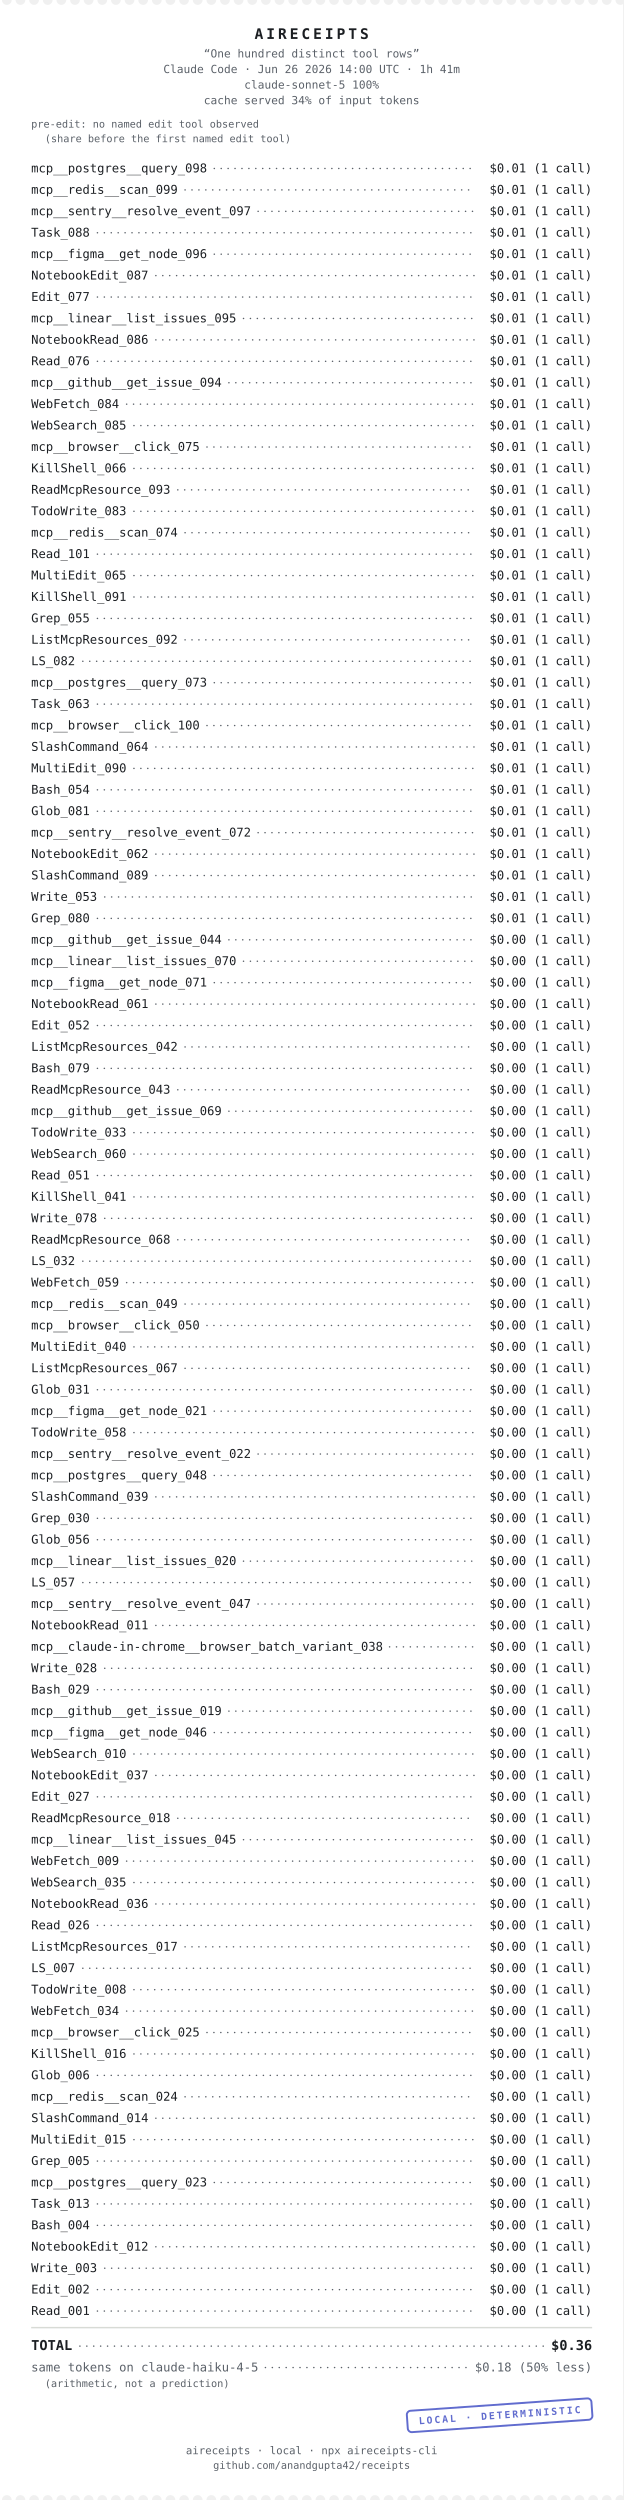
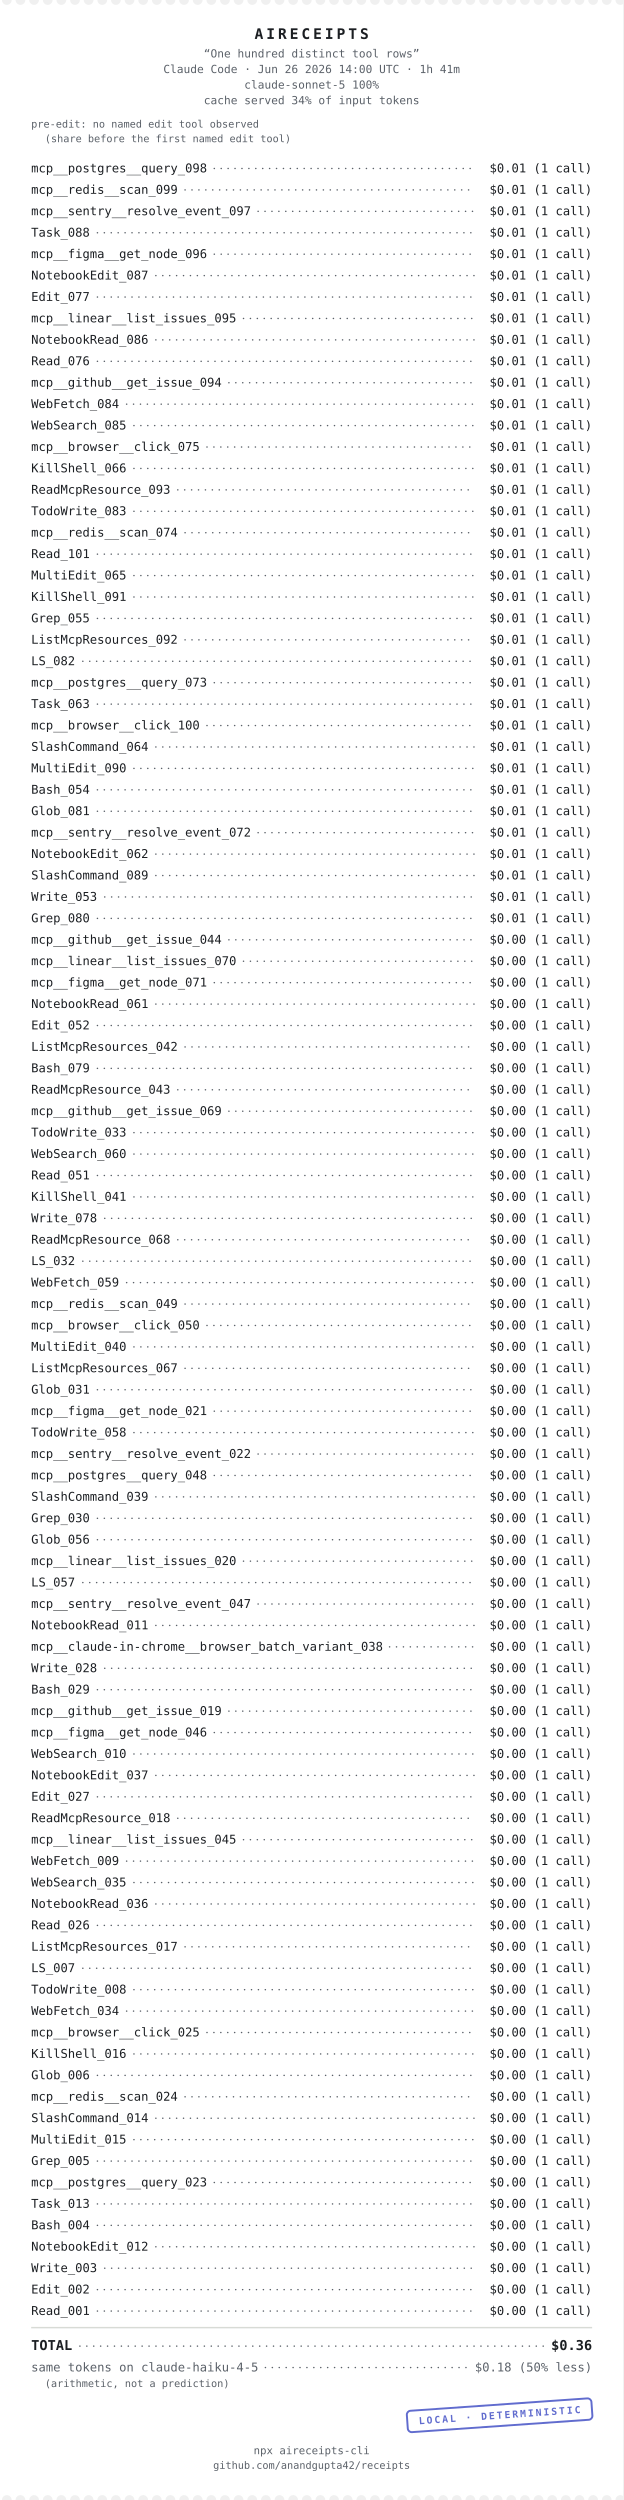
<svg xmlns="http://www.w3.org/2000/svg" width="640" height="2567" viewBox="0 0 640 2567" font-family="&quot;SF Mono&quot;,&quot;Cascadia Code&quot;,&quot;JetBrains Mono&quot;,Menlo,Consolas,monospace" role="img" aria-label="aireceipts cost receipt">
  <g transform="translate(0 0)">
    <defs>
      <mask id="perf-0" maskUnits="userSpaceOnUse" x="-5" y="-5" width="650" height="2577">
        <rect x="0" y="0" width="640" height="2567" fill="#FFFFFF" />
        <g class="perf-top">
          <circle cx="7" cy="0" r="5" fill="#000000" />
          <circle cx="21" cy="0" r="5" fill="#000000" />
          <circle cx="35" cy="0" r="5" fill="#000000" />
          <circle cx="49" cy="0" r="5" fill="#000000" />
          <circle cx="63" cy="0" r="5" fill="#000000" />
          <circle cx="77" cy="0" r="5" fill="#000000" />
          <circle cx="91" cy="0" r="5" fill="#000000" />
          <circle cx="105" cy="0" r="5" fill="#000000" />
          <circle cx="119" cy="0" r="5" fill="#000000" />
          <circle cx="133" cy="0" r="5" fill="#000000" />
          <circle cx="147" cy="0" r="5" fill="#000000" />
          <circle cx="161" cy="0" r="5" fill="#000000" />
          <circle cx="175" cy="0" r="5" fill="#000000" />
          <circle cx="189" cy="0" r="5" fill="#000000" />
          <circle cx="203" cy="0" r="5" fill="#000000" />
          <circle cx="217" cy="0" r="5" fill="#000000" />
          <circle cx="231" cy="0" r="5" fill="#000000" />
          <circle cx="245" cy="0" r="5" fill="#000000" />
          <circle cx="259" cy="0" r="5" fill="#000000" />
          <circle cx="273" cy="0" r="5" fill="#000000" />
          <circle cx="287" cy="0" r="5" fill="#000000" />
          <circle cx="301" cy="0" r="5" fill="#000000" />
          <circle cx="315" cy="0" r="5" fill="#000000" />
          <circle cx="329" cy="0" r="5" fill="#000000" />
          <circle cx="343" cy="0" r="5" fill="#000000" />
          <circle cx="357" cy="0" r="5" fill="#000000" />
          <circle cx="371" cy="0" r="5" fill="#000000" />
          <circle cx="385" cy="0" r="5" fill="#000000" />
          <circle cx="399" cy="0" r="5" fill="#000000" />
          <circle cx="413" cy="0" r="5" fill="#000000" />
          <circle cx="427" cy="0" r="5" fill="#000000" />
          <circle cx="441" cy="0" r="5" fill="#000000" />
          <circle cx="455" cy="0" r="5" fill="#000000" />
          <circle cx="469" cy="0" r="5" fill="#000000" />
          <circle cx="483" cy="0" r="5" fill="#000000" />
          <circle cx="497" cy="0" r="5" fill="#000000" />
          <circle cx="511" cy="0" r="5" fill="#000000" />
          <circle cx="525" cy="0" r="5" fill="#000000" />
          <circle cx="539" cy="0" r="5" fill="#000000" />
          <circle cx="553" cy="0" r="5" fill="#000000" />
          <circle cx="567" cy="0" r="5" fill="#000000" />
          <circle cx="581" cy="0" r="5" fill="#000000" />
          <circle cx="595" cy="0" r="5" fill="#000000" />
          <circle cx="609" cy="0" r="5" fill="#000000" />
          <circle cx="623" cy="0" r="5" fill="#000000" />
          <circle cx="637" cy="0" r="5" fill="#000000" />
        </g>
        <g class="perf-bottom">
          <circle cx="7" cy="2567" r="5" fill="#000000" />
          <circle cx="21" cy="2567" r="5" fill="#000000" />
          <circle cx="35" cy="2567" r="5" fill="#000000" />
          <circle cx="49" cy="2567" r="5" fill="#000000" />
          <circle cx="63" cy="2567" r="5" fill="#000000" />
          <circle cx="77" cy="2567" r="5" fill="#000000" />
          <circle cx="91" cy="2567" r="5" fill="#000000" />
          <circle cx="105" cy="2567" r="5" fill="#000000" />
          <circle cx="119" cy="2567" r="5" fill="#000000" />
          <circle cx="133" cy="2567" r="5" fill="#000000" />
          <circle cx="147" cy="2567" r="5" fill="#000000" />
          <circle cx="161" cy="2567" r="5" fill="#000000" />
          <circle cx="175" cy="2567" r="5" fill="#000000" />
          <circle cx="189" cy="2567" r="5" fill="#000000" />
          <circle cx="203" cy="2567" r="5" fill="#000000" />
          <circle cx="217" cy="2567" r="5" fill="#000000" />
          <circle cx="231" cy="2567" r="5" fill="#000000" />
          <circle cx="245" cy="2567" r="5" fill="#000000" />
          <circle cx="259" cy="2567" r="5" fill="#000000" />
          <circle cx="273" cy="2567" r="5" fill="#000000" />
          <circle cx="287" cy="2567" r="5" fill="#000000" />
          <circle cx="301" cy="2567" r="5" fill="#000000" />
          <circle cx="315" cy="2567" r="5" fill="#000000" />
          <circle cx="329" cy="2567" r="5" fill="#000000" />
          <circle cx="343" cy="2567" r="5" fill="#000000" />
          <circle cx="357" cy="2567" r="5" fill="#000000" />
          <circle cx="371" cy="2567" r="5" fill="#000000" />
          <circle cx="385" cy="2567" r="5" fill="#000000" />
          <circle cx="399" cy="2567" r="5" fill="#000000" />
          <circle cx="413" cy="2567" r="5" fill="#000000" />
          <circle cx="427" cy="2567" r="5" fill="#000000" />
          <circle cx="441" cy="2567" r="5" fill="#000000" />
          <circle cx="455" cy="2567" r="5" fill="#000000" />
          <circle cx="469" cy="2567" r="5" fill="#000000" />
          <circle cx="483" cy="2567" r="5" fill="#000000" />
          <circle cx="497" cy="2567" r="5" fill="#000000" />
          <circle cx="511" cy="2567" r="5" fill="#000000" />
          <circle cx="525" cy="2567" r="5" fill="#000000" />
          <circle cx="539" cy="2567" r="5" fill="#000000" />
          <circle cx="553" cy="2567" r="5" fill="#000000" />
          <circle cx="567" cy="2567" r="5" fill="#000000" />
          <circle cx="581" cy="2567" r="5" fill="#000000" />
          <circle cx="595" cy="2567" r="5" fill="#000000" />
          <circle cx="609" cy="2567" r="5" fill="#000000" />
          <circle cx="623" cy="2567" r="5" fill="#000000" />
          <circle cx="637" cy="2567" r="5" fill="#000000" />
        </g>
      </mask>
    </defs>
    <rect x="0" y="0" width="640" height="2567" fill="#FFFFFF" mask="url(#perf-0)" />
    <text x="320" y="40" font-size="15" fill="#1B1E22" text-anchor="middle" font-weight="700" letter-spacing="3">AIRECEIPTS</text>
    <text x="320" y="59" font-size="11.5" fill="#5A6068" text-anchor="middle">“One hundred distinct tool rows”</text>
    <text x="320" y="75" font-size="11.5" fill="#5A6068" text-anchor="middle">Claude Code · Jun 26 2026 14:00 UTC · 1h 41m</text>
    <text x="320" y="91" font-size="11.5" fill="#5A6068" text-anchor="middle">claude-sonnet-5 100%</text>
    <text x="320" y="107" font-size="11.5" fill="#5A6068" text-anchor="middle">cache served 34% of input tokens</text>
    <text x="32" y="131" font-size="10.5" fill="#5A6068" text-anchor="start">pre-edit: no named edit tool observed</text>
    <text x="46" y="146" font-size="10.5" fill="#5A6068" text-anchor="start">(share before the first named edit tool)</text>
    <text x="32" y="177" font-size="12.5" fill="#1B1E22" text-anchor="start">mcp__postgres__query_098</text>
    <text x="608" y="177" font-size="12.5" fill="#1B1E22" text-anchor="end">$0.01  (1 call)</text>
    <line x1="220" y1="173" x2="487.5" y2="173" stroke="#5A6068" stroke-width="1.5" stroke-linecap="round" stroke-dasharray="0.1 7" />
    <text x="32" y="199" font-size="12.5" fill="#1B1E22" text-anchor="start">mcp__redis__scan_099</text>
    <text x="608" y="199" font-size="12.5" fill="#1B1E22" text-anchor="end">$0.01  (1 call)</text>
    <line x1="190" y1="195" x2="487.5" y2="195" stroke="#5A6068" stroke-width="1.5" stroke-linecap="round" stroke-dasharray="0.1 7" />
    <text x="32" y="221" font-size="12.5" fill="#1B1E22" text-anchor="start">mcp__sentry__resolve_event_097</text>
    <text x="608" y="221" font-size="12.5" fill="#1B1E22" text-anchor="end">$0.01  (1 call)</text>
    <line x1="265" y1="217" x2="487.5" y2="217" stroke="#5A6068" stroke-width="1.5" stroke-linecap="round" stroke-dasharray="0.1 7" />
    <text x="32" y="243" font-size="12.5" fill="#1B1E22" text-anchor="start">Task_088</text>
    <text x="608" y="243" font-size="12.5" fill="#1B1E22" text-anchor="end">$0.01  (1 call)</text>
    <line x1="100" y1="239" x2="487.5" y2="239" stroke="#5A6068" stroke-width="1.5" stroke-linecap="round" stroke-dasharray="0.1 7" />
    <text x="32" y="265" font-size="12.5" fill="#1B1E22" text-anchor="start">mcp__figma__get_node_096</text>
    <text x="608" y="265" font-size="12.5" fill="#1B1E22" text-anchor="end">$0.01  (1 call)</text>
    <line x1="220" y1="261" x2="487.5" y2="261" stroke="#5A6068" stroke-width="1.5" stroke-linecap="round" stroke-dasharray="0.1 7" />
    <text x="32" y="287" font-size="12.5" fill="#1B1E22" text-anchor="start">NotebookEdit_087</text>
    <text x="608" y="287" font-size="12.5" fill="#1B1E22" text-anchor="end">$0.01  (1 call)</text>
    <line x1="160" y1="283" x2="487.5" y2="283" stroke="#5A6068" stroke-width="1.5" stroke-linecap="round" stroke-dasharray="0.1 7" />
    <text x="32" y="309" font-size="12.5" fill="#1B1E22" text-anchor="start">Edit_077</text>
    <text x="608" y="309" font-size="12.5" fill="#1B1E22" text-anchor="end">$0.01  (1 call)</text>
    <line x1="100" y1="305" x2="487.5" y2="305" stroke="#5A6068" stroke-width="1.5" stroke-linecap="round" stroke-dasharray="0.1 7" />
    <text x="32" y="331" font-size="12.5" fill="#1B1E22" text-anchor="start">mcp__linear__list_issues_095</text>
    <text x="608" y="331" font-size="12.5" fill="#1B1E22" text-anchor="end">$0.01  (1 call)</text>
    <line x1="250" y1="327" x2="487.5" y2="327" stroke="#5A6068" stroke-width="1.5" stroke-linecap="round" stroke-dasharray="0.1 7" />
    <text x="32" y="353" font-size="12.5" fill="#1B1E22" text-anchor="start">NotebookRead_086</text>
    <text x="608" y="353" font-size="12.5" fill="#1B1E22" text-anchor="end">$0.01  (1 call)</text>
    <line x1="160" y1="349" x2="487.5" y2="349" stroke="#5A6068" stroke-width="1.5" stroke-linecap="round" stroke-dasharray="0.1 7" />
    <text x="32" y="375" font-size="12.5" fill="#1B1E22" text-anchor="start">Read_076</text>
    <text x="608" y="375" font-size="12.5" fill="#1B1E22" text-anchor="end">$0.01  (1 call)</text>
    <line x1="100" y1="371" x2="487.5" y2="371" stroke="#5A6068" stroke-width="1.5" stroke-linecap="round" stroke-dasharray="0.1 7" />
    <text x="32" y="397" font-size="12.5" fill="#1B1E22" text-anchor="start">mcp__github__get_issue_094</text>
    <text x="608" y="397" font-size="12.5" fill="#1B1E22" text-anchor="end">$0.01  (1 call)</text>
    <line x1="235" y1="393" x2="487.5" y2="393" stroke="#5A6068" stroke-width="1.5" stroke-linecap="round" stroke-dasharray="0.1 7" />
    <text x="32" y="419" font-size="12.5" fill="#1B1E22" text-anchor="start">WebFetch_084</text>
    <text x="608" y="419" font-size="12.5" fill="#1B1E22" text-anchor="end">$0.01  (1 call)</text>
    <line x1="130" y1="415" x2="487.5" y2="415" stroke="#5A6068" stroke-width="1.5" stroke-linecap="round" stroke-dasharray="0.1 7" />
    <text x="32" y="441" font-size="12.5" fill="#1B1E22" text-anchor="start">WebSearch_085</text>
    <text x="608" y="441" font-size="12.5" fill="#1B1E22" text-anchor="end">$0.01  (1 call)</text>
    <line x1="137.5" y1="437" x2="487.5" y2="437" stroke="#5A6068" stroke-width="1.5" stroke-linecap="round" stroke-dasharray="0.1 7" />
    <text x="32" y="463" font-size="12.5" fill="#1B1E22" text-anchor="start">mcp__browser__click_075</text>
    <text x="608" y="463" font-size="12.5" fill="#1B1E22" text-anchor="end">$0.01  (1 call)</text>
    <line x1="212.5" y1="459" x2="487.5" y2="459" stroke="#5A6068" stroke-width="1.5" stroke-linecap="round" stroke-dasharray="0.1 7" />
    <text x="32" y="485" font-size="12.5" fill="#1B1E22" text-anchor="start">KillShell_066</text>
    <text x="608" y="485" font-size="12.5" fill="#1B1E22" text-anchor="end">$0.01  (1 call)</text>
    <line x1="137.5" y1="481" x2="487.5" y2="481" stroke="#5A6068" stroke-width="1.5" stroke-linecap="round" stroke-dasharray="0.1 7" />
    <text x="32" y="507" font-size="12.5" fill="#1B1E22" text-anchor="start">ReadMcpResource_093</text>
    <text x="608" y="507" font-size="12.5" fill="#1B1E22" text-anchor="end">$0.01  (1 call)</text>
    <line x1="182.5" y1="503" x2="487.5" y2="503" stroke="#5A6068" stroke-width="1.5" stroke-linecap="round" stroke-dasharray="0.1 7" />
    <text x="32" y="529" font-size="12.5" fill="#1B1E22" text-anchor="start">TodoWrite_083</text>
    <text x="608" y="529" font-size="12.5" fill="#1B1E22" text-anchor="end">$0.01  (1 call)</text>
    <line x1="137.5" y1="525" x2="487.5" y2="525" stroke="#5A6068" stroke-width="1.5" stroke-linecap="round" stroke-dasharray="0.1 7" />
    <text x="32" y="551" font-size="12.5" fill="#1B1E22" text-anchor="start">mcp__redis__scan_074</text>
    <text x="608" y="551" font-size="12.5" fill="#1B1E22" text-anchor="end">$0.01  (1 call)</text>
    <line x1="190" y1="547" x2="487.5" y2="547" stroke="#5A6068" stroke-width="1.5" stroke-linecap="round" stroke-dasharray="0.1 7" />
    <text x="32" y="573" font-size="12.5" fill="#1B1E22" text-anchor="start">Read_101</text>
    <text x="608" y="573" font-size="12.5" fill="#1B1E22" text-anchor="end">$0.01  (1 call)</text>
    <line x1="100" y1="569" x2="487.5" y2="569" stroke="#5A6068" stroke-width="1.5" stroke-linecap="round" stroke-dasharray="0.1 7" />
    <text x="32" y="595" font-size="12.5" fill="#1B1E22" text-anchor="start">MultiEdit_065</text>
    <text x="608" y="595" font-size="12.5" fill="#1B1E22" text-anchor="end">$0.01  (1 call)</text>
    <line x1="137.5" y1="591" x2="487.5" y2="591" stroke="#5A6068" stroke-width="1.5" stroke-linecap="round" stroke-dasharray="0.1 7" />
    <text x="32" y="617" font-size="12.5" fill="#1B1E22" text-anchor="start">KillShell_091</text>
    <text x="608" y="617" font-size="12.5" fill="#1B1E22" text-anchor="end">$0.01  (1 call)</text>
    <line x1="137.5" y1="613" x2="487.5" y2="613" stroke="#5A6068" stroke-width="1.5" stroke-linecap="round" stroke-dasharray="0.1 7" />
    <text x="32" y="639" font-size="12.5" fill="#1B1E22" text-anchor="start">Grep_055</text>
    <text x="608" y="639" font-size="12.5" fill="#1B1E22" text-anchor="end">$0.01  (1 call)</text>
    <line x1="100" y1="635" x2="487.5" y2="635" stroke="#5A6068" stroke-width="1.5" stroke-linecap="round" stroke-dasharray="0.1 7" />
    <text x="32" y="661" font-size="12.5" fill="#1B1E22" text-anchor="start">ListMcpResources_092</text>
    <text x="608" y="661" font-size="12.5" fill="#1B1E22" text-anchor="end">$0.01  (1 call)</text>
    <line x1="190" y1="657" x2="487.5" y2="657" stroke="#5A6068" stroke-width="1.5" stroke-linecap="round" stroke-dasharray="0.1 7" />
    <text x="32" y="683" font-size="12.5" fill="#1B1E22" text-anchor="start">LS_082</text>
    <text x="608" y="683" font-size="12.5" fill="#1B1E22" text-anchor="end">$0.01  (1 call)</text>
    <line x1="85" y1="679" x2="487.5" y2="679" stroke="#5A6068" stroke-width="1.5" stroke-linecap="round" stroke-dasharray="0.1 7" />
    <text x="32" y="705" font-size="12.5" fill="#1B1E22" text-anchor="start">mcp__postgres__query_073</text>
    <text x="608" y="705" font-size="12.5" fill="#1B1E22" text-anchor="end">$0.01  (1 call)</text>
    <line x1="220" y1="701" x2="487.5" y2="701" stroke="#5A6068" stroke-width="1.5" stroke-linecap="round" stroke-dasharray="0.1 7" />
    <text x="32" y="727" font-size="12.5" fill="#1B1E22" text-anchor="start">Task_063</text>
    <text x="608" y="727" font-size="12.5" fill="#1B1E22" text-anchor="end">$0.01  (1 call)</text>
    <line x1="100" y1="723" x2="487.5" y2="723" stroke="#5A6068" stroke-width="1.5" stroke-linecap="round" stroke-dasharray="0.1 7" />
    <text x="32" y="749" font-size="12.5" fill="#1B1E22" text-anchor="start">mcp__browser__click_100</text>
    <text x="608" y="749" font-size="12.5" fill="#1B1E22" text-anchor="end">$0.01  (1 call)</text>
    <line x1="212.5" y1="745" x2="487.5" y2="745" stroke="#5A6068" stroke-width="1.5" stroke-linecap="round" stroke-dasharray="0.1 7" />
    <text x="32" y="771" font-size="12.5" fill="#1B1E22" text-anchor="start">SlashCommand_064</text>
    <text x="608" y="771" font-size="12.5" fill="#1B1E22" text-anchor="end">$0.01  (1 call)</text>
    <line x1="160" y1="767" x2="487.5" y2="767" stroke="#5A6068" stroke-width="1.5" stroke-linecap="round" stroke-dasharray="0.1 7" />
    <text x="32" y="793" font-size="12.5" fill="#1B1E22" text-anchor="start">MultiEdit_090</text>
    <text x="608" y="793" font-size="12.5" fill="#1B1E22" text-anchor="end">$0.01  (1 call)</text>
    <line x1="137.5" y1="789" x2="487.5" y2="789" stroke="#5A6068" stroke-width="1.5" stroke-linecap="round" stroke-dasharray="0.1 7" />
    <text x="32" y="815" font-size="12.5" fill="#1B1E22" text-anchor="start">Bash_054</text>
    <text x="608" y="815" font-size="12.5" fill="#1B1E22" text-anchor="end">$0.01  (1 call)</text>
    <line x1="100" y1="811" x2="487.5" y2="811" stroke="#5A6068" stroke-width="1.5" stroke-linecap="round" stroke-dasharray="0.1 7" />
    <text x="32" y="837" font-size="12.5" fill="#1B1E22" text-anchor="start">Glob_081</text>
    <text x="608" y="837" font-size="12.5" fill="#1B1E22" text-anchor="end">$0.01  (1 call)</text>
    <line x1="100" y1="833" x2="487.5" y2="833" stroke="#5A6068" stroke-width="1.5" stroke-linecap="round" stroke-dasharray="0.1 7" />
    <text x="32" y="859" font-size="12.5" fill="#1B1E22" text-anchor="start">mcp__sentry__resolve_event_072</text>
    <text x="608" y="859" font-size="12.5" fill="#1B1E22" text-anchor="end">$0.01  (1 call)</text>
    <line x1="265" y1="855" x2="487.5" y2="855" stroke="#5A6068" stroke-width="1.5" stroke-linecap="round" stroke-dasharray="0.1 7" />
    <text x="32" y="881" font-size="12.5" fill="#1B1E22" text-anchor="start">NotebookEdit_062</text>
    <text x="608" y="881" font-size="12.5" fill="#1B1E22" text-anchor="end">$0.01  (1 call)</text>
    <line x1="160" y1="877" x2="487.5" y2="877" stroke="#5A6068" stroke-width="1.5" stroke-linecap="round" stroke-dasharray="0.1 7" />
    <text x="32" y="903" font-size="12.5" fill="#1B1E22" text-anchor="start">SlashCommand_089</text>
    <text x="608" y="903" font-size="12.5" fill="#1B1E22" text-anchor="end">$0.01  (1 call)</text>
    <line x1="160" y1="899" x2="487.5" y2="899" stroke="#5A6068" stroke-width="1.5" stroke-linecap="round" stroke-dasharray="0.1 7" />
    <text x="32" y="925" font-size="12.5" fill="#1B1E22" text-anchor="start">Write_053</text>
    <text x="608" y="925" font-size="12.5" fill="#1B1E22" text-anchor="end">$0.01  (1 call)</text>
    <line x1="107.5" y1="921" x2="487.5" y2="921" stroke="#5A6068" stroke-width="1.5" stroke-linecap="round" stroke-dasharray="0.1 7" />
    <text x="32" y="947" font-size="12.5" fill="#1B1E22" text-anchor="start">Grep_080</text>
    <text x="608" y="947" font-size="12.5" fill="#1B1E22" text-anchor="end">$0.01  (1 call)</text>
    <line x1="100" y1="943" x2="487.5" y2="943" stroke="#5A6068" stroke-width="1.5" stroke-linecap="round" stroke-dasharray="0.1 7" />
    <text x="32" y="969" font-size="12.5" fill="#1B1E22" text-anchor="start">mcp__github__get_issue_044</text>
    <text x="608" y="969" font-size="12.5" fill="#1B1E22" text-anchor="end">$0.00  (1 call)</text>
    <line x1="235" y1="965" x2="487.5" y2="965" stroke="#5A6068" stroke-width="1.5" stroke-linecap="round" stroke-dasharray="0.1 7" />
    <text x="32" y="991" font-size="12.5" fill="#1B1E22" text-anchor="start">mcp__linear__list_issues_070</text>
    <text x="608" y="991" font-size="12.5" fill="#1B1E22" text-anchor="end">$0.00  (1 call)</text>
    <line x1="250" y1="987" x2="487.5" y2="987" stroke="#5A6068" stroke-width="1.5" stroke-linecap="round" stroke-dasharray="0.1 7" />
    <text x="32" y="1013" font-size="12.5" fill="#1B1E22" text-anchor="start">mcp__figma__get_node_071</text>
    <text x="608" y="1013" font-size="12.5" fill="#1B1E22" text-anchor="end">$0.00  (1 call)</text>
    <line x1="220" y1="1009" x2="487.5" y2="1009" stroke="#5A6068" stroke-width="1.5" stroke-linecap="round" stroke-dasharray="0.1 7" />
    <text x="32" y="1035" font-size="12.5" fill="#1B1E22" text-anchor="start">NotebookRead_061</text>
    <text x="608" y="1035" font-size="12.5" fill="#1B1E22" text-anchor="end">$0.00  (1 call)</text>
    <line x1="160" y1="1031" x2="487.5" y2="1031" stroke="#5A6068" stroke-width="1.5" stroke-linecap="round" stroke-dasharray="0.1 7" />
    <text x="32" y="1057" font-size="12.5" fill="#1B1E22" text-anchor="start">Edit_052</text>
    <text x="608" y="1057" font-size="12.5" fill="#1B1E22" text-anchor="end">$0.00  (1 call)</text>
    <line x1="100" y1="1053" x2="487.5" y2="1053" stroke="#5A6068" stroke-width="1.5" stroke-linecap="round" stroke-dasharray="0.1 7" />
    <text x="32" y="1079" font-size="12.5" fill="#1B1E22" text-anchor="start">ListMcpResources_042</text>
    <text x="608" y="1079" font-size="12.5" fill="#1B1E22" text-anchor="end">$0.00  (1 call)</text>
    <line x1="190" y1="1075" x2="487.5" y2="1075" stroke="#5A6068" stroke-width="1.5" stroke-linecap="round" stroke-dasharray="0.1 7" />
    <text x="32" y="1101" font-size="12.5" fill="#1B1E22" text-anchor="start">Bash_079</text>
    <text x="608" y="1101" font-size="12.5" fill="#1B1E22" text-anchor="end">$0.00  (1 call)</text>
    <line x1="100" y1="1097" x2="487.5" y2="1097" stroke="#5A6068" stroke-width="1.5" stroke-linecap="round" stroke-dasharray="0.1 7" />
    <text x="32" y="1123" font-size="12.5" fill="#1B1E22" text-anchor="start">ReadMcpResource_043</text>
    <text x="608" y="1123" font-size="12.5" fill="#1B1E22" text-anchor="end">$0.00  (1 call)</text>
    <line x1="182.5" y1="1119" x2="487.5" y2="1119" stroke="#5A6068" stroke-width="1.5" stroke-linecap="round" stroke-dasharray="0.1 7" />
    <text x="32" y="1145" font-size="12.5" fill="#1B1E22" text-anchor="start">mcp__github__get_issue_069</text>
    <text x="608" y="1145" font-size="12.5" fill="#1B1E22" text-anchor="end">$0.00  (1 call)</text>
    <line x1="235" y1="1141" x2="487.5" y2="1141" stroke="#5A6068" stroke-width="1.5" stroke-linecap="round" stroke-dasharray="0.1 7" />
    <text x="32" y="1167" font-size="12.5" fill="#1B1E22" text-anchor="start">TodoWrite_033</text>
    <text x="608" y="1167" font-size="12.5" fill="#1B1E22" text-anchor="end">$0.00  (1 call)</text>
    <line x1="137.5" y1="1163" x2="487.5" y2="1163" stroke="#5A6068" stroke-width="1.5" stroke-linecap="round" stroke-dasharray="0.1 7" />
    <text x="32" y="1189" font-size="12.5" fill="#1B1E22" text-anchor="start">WebSearch_060</text>
    <text x="608" y="1189" font-size="12.5" fill="#1B1E22" text-anchor="end">$0.00  (1 call)</text>
    <line x1="137.5" y1="1185" x2="487.5" y2="1185" stroke="#5A6068" stroke-width="1.5" stroke-linecap="round" stroke-dasharray="0.1 7" />
    <text x="32" y="1211" font-size="12.5" fill="#1B1E22" text-anchor="start">Read_051</text>
    <text x="608" y="1211" font-size="12.5" fill="#1B1E22" text-anchor="end">$0.00  (1 call)</text>
    <line x1="100" y1="1207" x2="487.5" y2="1207" stroke="#5A6068" stroke-width="1.5" stroke-linecap="round" stroke-dasharray="0.1 7" />
    <text x="32" y="1233" font-size="12.5" fill="#1B1E22" text-anchor="start">KillShell_041</text>
    <text x="608" y="1233" font-size="12.5" fill="#1B1E22" text-anchor="end">$0.00  (1 call)</text>
    <line x1="137.5" y1="1229" x2="487.5" y2="1229" stroke="#5A6068" stroke-width="1.5" stroke-linecap="round" stroke-dasharray="0.1 7" />
    <text x="32" y="1255" font-size="12.5" fill="#1B1E22" text-anchor="start">Write_078</text>
    <text x="608" y="1255" font-size="12.5" fill="#1B1E22" text-anchor="end">$0.00  (1 call)</text>
    <line x1="107.5" y1="1251" x2="487.5" y2="1251" stroke="#5A6068" stroke-width="1.5" stroke-linecap="round" stroke-dasharray="0.1 7" />
    <text x="32" y="1277" font-size="12.5" fill="#1B1E22" text-anchor="start">ReadMcpResource_068</text>
    <text x="608" y="1277" font-size="12.5" fill="#1B1E22" text-anchor="end">$0.00  (1 call)</text>
    <line x1="182.5" y1="1273" x2="487.5" y2="1273" stroke="#5A6068" stroke-width="1.5" stroke-linecap="round" stroke-dasharray="0.1 7" />
    <text x="32" y="1299" font-size="12.5" fill="#1B1E22" text-anchor="start">LS_032</text>
    <text x="608" y="1299" font-size="12.5" fill="#1B1E22" text-anchor="end">$0.00  (1 call)</text>
    <line x1="85" y1="1295" x2="487.5" y2="1295" stroke="#5A6068" stroke-width="1.5" stroke-linecap="round" stroke-dasharray="0.1 7" />
    <text x="32" y="1321" font-size="12.5" fill="#1B1E22" text-anchor="start">WebFetch_059</text>
    <text x="608" y="1321" font-size="12.5" fill="#1B1E22" text-anchor="end">$0.00  (1 call)</text>
    <line x1="130" y1="1317" x2="487.5" y2="1317" stroke="#5A6068" stroke-width="1.5" stroke-linecap="round" stroke-dasharray="0.1 7" />
    <text x="32" y="1343" font-size="12.5" fill="#1B1E22" text-anchor="start">mcp__redis__scan_049</text>
    <text x="608" y="1343" font-size="12.5" fill="#1B1E22" text-anchor="end">$0.00  (1 call)</text>
    <line x1="190" y1="1339" x2="487.5" y2="1339" stroke="#5A6068" stroke-width="1.5" stroke-linecap="round" stroke-dasharray="0.1 7" />
    <text x="32" y="1365" font-size="12.5" fill="#1B1E22" text-anchor="start">mcp__browser__click_050</text>
    <text x="608" y="1365" font-size="12.5" fill="#1B1E22" text-anchor="end">$0.00  (1 call)</text>
    <line x1="212.5" y1="1361" x2="487.5" y2="1361" stroke="#5A6068" stroke-width="1.5" stroke-linecap="round" stroke-dasharray="0.1 7" />
    <text x="32" y="1387" font-size="12.5" fill="#1B1E22" text-anchor="start">MultiEdit_040</text>
    <text x="608" y="1387" font-size="12.5" fill="#1B1E22" text-anchor="end">$0.00  (1 call)</text>
    <line x1="137.5" y1="1383" x2="487.5" y2="1383" stroke="#5A6068" stroke-width="1.5" stroke-linecap="round" stroke-dasharray="0.1 7" />
    <text x="32" y="1409" font-size="12.5" fill="#1B1E22" text-anchor="start">ListMcpResources_067</text>
    <text x="608" y="1409" font-size="12.5" fill="#1B1E22" text-anchor="end">$0.00  (1 call)</text>
    <line x1="190" y1="1405" x2="487.5" y2="1405" stroke="#5A6068" stroke-width="1.5" stroke-linecap="round" stroke-dasharray="0.1 7" />
    <text x="32" y="1431" font-size="12.5" fill="#1B1E22" text-anchor="start">Glob_031</text>
    <text x="608" y="1431" font-size="12.5" fill="#1B1E22" text-anchor="end">$0.00  (1 call)</text>
    <line x1="100" y1="1427" x2="487.5" y2="1427" stroke="#5A6068" stroke-width="1.5" stroke-linecap="round" stroke-dasharray="0.1 7" />
    <text x="32" y="1453" font-size="12.5" fill="#1B1E22" text-anchor="start">mcp__figma__get_node_021</text>
    <text x="608" y="1453" font-size="12.5" fill="#1B1E22" text-anchor="end">$0.00  (1 call)</text>
    <line x1="220" y1="1449" x2="487.5" y2="1449" stroke="#5A6068" stroke-width="1.5" stroke-linecap="round" stroke-dasharray="0.1 7" />
    <text x="32" y="1475" font-size="12.5" fill="#1B1E22" text-anchor="start">TodoWrite_058</text>
    <text x="608" y="1475" font-size="12.5" fill="#1B1E22" text-anchor="end">$0.00  (1 call)</text>
    <line x1="137.5" y1="1471" x2="487.5" y2="1471" stroke="#5A6068" stroke-width="1.5" stroke-linecap="round" stroke-dasharray="0.1 7" />
    <text x="32" y="1497" font-size="12.5" fill="#1B1E22" text-anchor="start">mcp__sentry__resolve_event_022</text>
    <text x="608" y="1497" font-size="12.5" fill="#1B1E22" text-anchor="end">$0.00  (1 call)</text>
    <line x1="265" y1="1493" x2="487.5" y2="1493" stroke="#5A6068" stroke-width="1.5" stroke-linecap="round" stroke-dasharray="0.1 7" />
    <text x="32" y="1519" font-size="12.5" fill="#1B1E22" text-anchor="start">mcp__postgres__query_048</text>
    <text x="608" y="1519" font-size="12.5" fill="#1B1E22" text-anchor="end">$0.00  (1 call)</text>
    <line x1="220" y1="1515" x2="487.5" y2="1515" stroke="#5A6068" stroke-width="1.5" stroke-linecap="round" stroke-dasharray="0.1 7" />
    <text x="32" y="1541" font-size="12.5" fill="#1B1E22" text-anchor="start">SlashCommand_039</text>
    <text x="608" y="1541" font-size="12.5" fill="#1B1E22" text-anchor="end">$0.00  (1 call)</text>
    <line x1="160" y1="1537" x2="487.5" y2="1537" stroke="#5A6068" stroke-width="1.5" stroke-linecap="round" stroke-dasharray="0.1 7" />
    <text x="32" y="1563" font-size="12.5" fill="#1B1E22" text-anchor="start">Grep_030</text>
    <text x="608" y="1563" font-size="12.5" fill="#1B1E22" text-anchor="end">$0.00  (1 call)</text>
    <line x1="100" y1="1559" x2="487.5" y2="1559" stroke="#5A6068" stroke-width="1.5" stroke-linecap="round" stroke-dasharray="0.1 7" />
    <text x="32" y="1585" font-size="12.5" fill="#1B1E22" text-anchor="start">Glob_056</text>
    <text x="608" y="1585" font-size="12.5" fill="#1B1E22" text-anchor="end">$0.00  (1 call)</text>
    <line x1="100" y1="1581" x2="487.5" y2="1581" stroke="#5A6068" stroke-width="1.5" stroke-linecap="round" stroke-dasharray="0.1 7" />
    <text x="32" y="1607" font-size="12.5" fill="#1B1E22" text-anchor="start">mcp__linear__list_issues_020</text>
    <text x="608" y="1607" font-size="12.5" fill="#1B1E22" text-anchor="end">$0.00  (1 call)</text>
    <line x1="250" y1="1603" x2="487.5" y2="1603" stroke="#5A6068" stroke-width="1.5" stroke-linecap="round" stroke-dasharray="0.1 7" />
    <text x="32" y="1629" font-size="12.5" fill="#1B1E22" text-anchor="start">LS_057</text>
    <text x="608" y="1629" font-size="12.5" fill="#1B1E22" text-anchor="end">$0.00  (1 call)</text>
    <line x1="85" y1="1625" x2="487.5" y2="1625" stroke="#5A6068" stroke-width="1.5" stroke-linecap="round" stroke-dasharray="0.1 7" />
    <text x="32" y="1651" font-size="12.5" fill="#1B1E22" text-anchor="start">mcp__sentry__resolve_event_047</text>
    <text x="608" y="1651" font-size="12.5" fill="#1B1E22" text-anchor="end">$0.00  (1 call)</text>
    <line x1="265" y1="1647" x2="487.5" y2="1647" stroke="#5A6068" stroke-width="1.5" stroke-linecap="round" stroke-dasharray="0.1 7" />
    <text x="32" y="1673" font-size="12.5" fill="#1B1E22" text-anchor="start">NotebookRead_011</text>
    <text x="608" y="1673" font-size="12.5" fill="#1B1E22" text-anchor="end">$0.00  (1 call)</text>
    <line x1="160" y1="1669" x2="487.5" y2="1669" stroke="#5A6068" stroke-width="1.5" stroke-linecap="round" stroke-dasharray="0.1 7" />
    <text x="32" y="1695" font-size="12.5" fill="#1B1E22" text-anchor="start">mcp__claude-in-chrome__browser_batch_variant_038</text>
    <text x="608" y="1695" font-size="12.5" fill="#1B1E22" text-anchor="end">$0.00  (1 call)</text>
    <line x1="400" y1="1691" x2="487.5" y2="1691" stroke="#5A6068" stroke-width="1.5" stroke-linecap="round" stroke-dasharray="0.1 7" />
    <text x="32" y="1717" font-size="12.5" fill="#1B1E22" text-anchor="start">Write_028</text>
    <text x="608" y="1717" font-size="12.5" fill="#1B1E22" text-anchor="end">$0.00  (1 call)</text>
    <line x1="107.5" y1="1713" x2="487.5" y2="1713" stroke="#5A6068" stroke-width="1.5" stroke-linecap="round" stroke-dasharray="0.1 7" />
    <text x="32" y="1739" font-size="12.5" fill="#1B1E22" text-anchor="start">Bash_029</text>
    <text x="608" y="1739" font-size="12.5" fill="#1B1E22" text-anchor="end">$0.00  (1 call)</text>
    <line x1="100" y1="1735" x2="487.5" y2="1735" stroke="#5A6068" stroke-width="1.5" stroke-linecap="round" stroke-dasharray="0.1 7" />
    <text x="32" y="1761" font-size="12.5" fill="#1B1E22" text-anchor="start">mcp__github__get_issue_019</text>
    <text x="608" y="1761" font-size="12.5" fill="#1B1E22" text-anchor="end">$0.00  (1 call)</text>
    <line x1="235" y1="1757" x2="487.5" y2="1757" stroke="#5A6068" stroke-width="1.5" stroke-linecap="round" stroke-dasharray="0.1 7" />
    <text x="32" y="1783" font-size="12.5" fill="#1B1E22" text-anchor="start">mcp__figma__get_node_046</text>
    <text x="608" y="1783" font-size="12.5" fill="#1B1E22" text-anchor="end">$0.00  (1 call)</text>
    <line x1="220" y1="1779" x2="487.5" y2="1779" stroke="#5A6068" stroke-width="1.5" stroke-linecap="round" stroke-dasharray="0.1 7" />
    <text x="32" y="1805" font-size="12.5" fill="#1B1E22" text-anchor="start">WebSearch_010</text>
    <text x="608" y="1805" font-size="12.5" fill="#1B1E22" text-anchor="end">$0.00  (1 call)</text>
    <line x1="137.5" y1="1801" x2="487.5" y2="1801" stroke="#5A6068" stroke-width="1.5" stroke-linecap="round" stroke-dasharray="0.1 7" />
    <text x="32" y="1827" font-size="12.5" fill="#1B1E22" text-anchor="start">NotebookEdit_037</text>
    <text x="608" y="1827" font-size="12.5" fill="#1B1E22" text-anchor="end">$0.00  (1 call)</text>
    <line x1="160" y1="1823" x2="487.5" y2="1823" stroke="#5A6068" stroke-width="1.5" stroke-linecap="round" stroke-dasharray="0.1 7" />
    <text x="32" y="1849" font-size="12.5" fill="#1B1E22" text-anchor="start">Edit_027</text>
    <text x="608" y="1849" font-size="12.5" fill="#1B1E22" text-anchor="end">$0.00  (1 call)</text>
    <line x1="100" y1="1845" x2="487.5" y2="1845" stroke="#5A6068" stroke-width="1.5" stroke-linecap="round" stroke-dasharray="0.1 7" />
    <text x="32" y="1871" font-size="12.5" fill="#1B1E22" text-anchor="start">ReadMcpResource_018</text>
    <text x="608" y="1871" font-size="12.5" fill="#1B1E22" text-anchor="end">$0.00  (1 call)</text>
    <line x1="182.5" y1="1867" x2="487.5" y2="1867" stroke="#5A6068" stroke-width="1.5" stroke-linecap="round" stroke-dasharray="0.1 7" />
    <text x="32" y="1893" font-size="12.5" fill="#1B1E22" text-anchor="start">mcp__linear__list_issues_045</text>
    <text x="608" y="1893" font-size="12.5" fill="#1B1E22" text-anchor="end">$0.00  (1 call)</text>
    <line x1="250" y1="1889" x2="487.5" y2="1889" stroke="#5A6068" stroke-width="1.5" stroke-linecap="round" stroke-dasharray="0.1 7" />
    <text x="32" y="1915" font-size="12.5" fill="#1B1E22" text-anchor="start">WebFetch_009</text>
    <text x="608" y="1915" font-size="12.5" fill="#1B1E22" text-anchor="end">$0.00  (1 call)</text>
    <line x1="130" y1="1911" x2="487.5" y2="1911" stroke="#5A6068" stroke-width="1.5" stroke-linecap="round" stroke-dasharray="0.1 7" />
    <text x="32" y="1937" font-size="12.5" fill="#1B1E22" text-anchor="start">WebSearch_035</text>
    <text x="608" y="1937" font-size="12.5" fill="#1B1E22" text-anchor="end">$0.00  (1 call)</text>
    <line x1="137.5" y1="1933" x2="487.5" y2="1933" stroke="#5A6068" stroke-width="1.5" stroke-linecap="round" stroke-dasharray="0.1 7" />
    <text x="32" y="1959" font-size="12.5" fill="#1B1E22" text-anchor="start">NotebookRead_036</text>
    <text x="608" y="1959" font-size="12.5" fill="#1B1E22" text-anchor="end">$0.00  (1 call)</text>
    <line x1="160" y1="1955" x2="487.5" y2="1955" stroke="#5A6068" stroke-width="1.5" stroke-linecap="round" stroke-dasharray="0.1 7" />
    <text x="32" y="1981" font-size="12.5" fill="#1B1E22" text-anchor="start">Read_026</text>
    <text x="608" y="1981" font-size="12.5" fill="#1B1E22" text-anchor="end">$0.00  (1 call)</text>
    <line x1="100" y1="1977" x2="487.5" y2="1977" stroke="#5A6068" stroke-width="1.5" stroke-linecap="round" stroke-dasharray="0.1 7" />
    <text x="32" y="2003" font-size="12.5" fill="#1B1E22" text-anchor="start">ListMcpResources_017</text>
    <text x="608" y="2003" font-size="12.5" fill="#1B1E22" text-anchor="end">$0.00  (1 call)</text>
    <line x1="190" y1="1999" x2="487.5" y2="1999" stroke="#5A6068" stroke-width="1.5" stroke-linecap="round" stroke-dasharray="0.1 7" />
    <text x="32" y="2025" font-size="12.5" fill="#1B1E22" text-anchor="start">LS_007</text>
    <text x="608" y="2025" font-size="12.5" fill="#1B1E22" text-anchor="end">$0.00  (1 call)</text>
    <line x1="85" y1="2021" x2="487.5" y2="2021" stroke="#5A6068" stroke-width="1.5" stroke-linecap="round" stroke-dasharray="0.1 7" />
    <text x="32" y="2047" font-size="12.5" fill="#1B1E22" text-anchor="start">TodoWrite_008</text>
    <text x="608" y="2047" font-size="12.5" fill="#1B1E22" text-anchor="end">$0.00  (1 call)</text>
    <line x1="137.5" y1="2043" x2="487.5" y2="2043" stroke="#5A6068" stroke-width="1.5" stroke-linecap="round" stroke-dasharray="0.1 7" />
    <text x="32" y="2069" font-size="12.5" fill="#1B1E22" text-anchor="start">WebFetch_034</text>
    <text x="608" y="2069" font-size="12.5" fill="#1B1E22" text-anchor="end">$0.00  (1 call)</text>
    <line x1="130" y1="2065" x2="487.5" y2="2065" stroke="#5A6068" stroke-width="1.5" stroke-linecap="round" stroke-dasharray="0.1 7" />
    <text x="32" y="2091" font-size="12.5" fill="#1B1E22" text-anchor="start">mcp__browser__click_025</text>
    <text x="608" y="2091" font-size="12.5" fill="#1B1E22" text-anchor="end">$0.00  (1 call)</text>
    <line x1="212.5" y1="2087" x2="487.5" y2="2087" stroke="#5A6068" stroke-width="1.5" stroke-linecap="round" stroke-dasharray="0.1 7" />
    <text x="32" y="2113" font-size="12.5" fill="#1B1E22" text-anchor="start">KillShell_016</text>
    <text x="608" y="2113" font-size="12.5" fill="#1B1E22" text-anchor="end">$0.00  (1 call)</text>
    <line x1="137.5" y1="2109" x2="487.5" y2="2109" stroke="#5A6068" stroke-width="1.5" stroke-linecap="round" stroke-dasharray="0.1 7" />
    <text x="32" y="2135" font-size="12.5" fill="#1B1E22" text-anchor="start">Glob_006</text>
    <text x="608" y="2135" font-size="12.5" fill="#1B1E22" text-anchor="end">$0.00  (1 call)</text>
    <line x1="100" y1="2131" x2="487.5" y2="2131" stroke="#5A6068" stroke-width="1.5" stroke-linecap="round" stroke-dasharray="0.1 7" />
    <text x="32" y="2157" font-size="12.5" fill="#1B1E22" text-anchor="start">mcp__redis__scan_024</text>
    <text x="608" y="2157" font-size="12.5" fill="#1B1E22" text-anchor="end">$0.00  (1 call)</text>
    <line x1="190" y1="2153" x2="487.5" y2="2153" stroke="#5A6068" stroke-width="1.5" stroke-linecap="round" stroke-dasharray="0.1 7" />
    <text x="32" y="2179" font-size="12.5" fill="#1B1E22" text-anchor="start">SlashCommand_014</text>
    <text x="608" y="2179" font-size="12.5" fill="#1B1E22" text-anchor="end">$0.00  (1 call)</text>
    <line x1="160" y1="2175" x2="487.5" y2="2175" stroke="#5A6068" stroke-width="1.5" stroke-linecap="round" stroke-dasharray="0.1 7" />
    <text x="32" y="2201" font-size="12.5" fill="#1B1E22" text-anchor="start">MultiEdit_015</text>
    <text x="608" y="2201" font-size="12.5" fill="#1B1E22" text-anchor="end">$0.00  (1 call)</text>
    <line x1="137.5" y1="2197" x2="487.5" y2="2197" stroke="#5A6068" stroke-width="1.5" stroke-linecap="round" stroke-dasharray="0.1 7" />
    <text x="32" y="2223" font-size="12.5" fill="#1B1E22" text-anchor="start">Grep_005</text>
    <text x="608" y="2223" font-size="12.5" fill="#1B1E22" text-anchor="end">$0.00  (1 call)</text>
    <line x1="100" y1="2219" x2="487.5" y2="2219" stroke="#5A6068" stroke-width="1.5" stroke-linecap="round" stroke-dasharray="0.1 7" />
    <text x="32" y="2245" font-size="12.5" fill="#1B1E22" text-anchor="start">mcp__postgres__query_023</text>
    <text x="608" y="2245" font-size="12.5" fill="#1B1E22" text-anchor="end">$0.00  (1 call)</text>
    <line x1="220" y1="2241" x2="487.5" y2="2241" stroke="#5A6068" stroke-width="1.5" stroke-linecap="round" stroke-dasharray="0.1 7" />
    <text x="32" y="2267" font-size="12.5" fill="#1B1E22" text-anchor="start">Task_013</text>
    <text x="608" y="2267" font-size="12.5" fill="#1B1E22" text-anchor="end">$0.00  (1 call)</text>
    <line x1="100" y1="2263" x2="487.5" y2="2263" stroke="#5A6068" stroke-width="1.5" stroke-linecap="round" stroke-dasharray="0.1 7" />
    <text x="32" y="2289" font-size="12.5" fill="#1B1E22" text-anchor="start">Bash_004</text>
    <text x="608" y="2289" font-size="12.5" fill="#1B1E22" text-anchor="end">$0.00  (1 call)</text>
    <line x1="100" y1="2285" x2="487.5" y2="2285" stroke="#5A6068" stroke-width="1.5" stroke-linecap="round" stroke-dasharray="0.1 7" />
    <text x="32" y="2311" font-size="12.5" fill="#1B1E22" text-anchor="start">NotebookEdit_012</text>
    <text x="608" y="2311" font-size="12.5" fill="#1B1E22" text-anchor="end">$0.00  (1 call)</text>
    <line x1="160" y1="2307" x2="487.5" y2="2307" stroke="#5A6068" stroke-width="1.5" stroke-linecap="round" stroke-dasharray="0.1 7" />
    <text x="32" y="2333" font-size="12.5" fill="#1B1E22" text-anchor="start">Write_003</text>
    <text x="608" y="2333" font-size="12.5" fill="#1B1E22" text-anchor="end">$0.00  (1 call)</text>
    <line x1="107.5" y1="2329" x2="487.5" y2="2329" stroke="#5A6068" stroke-width="1.5" stroke-linecap="round" stroke-dasharray="0.1 7" />
    <text x="32" y="2355" font-size="12.5" fill="#1B1E22" text-anchor="start">Edit_002</text>
    <text x="608" y="2355" font-size="12.5" fill="#1B1E22" text-anchor="end">$0.00  (1 call)</text>
    <line x1="100" y1="2351" x2="487.5" y2="2351" stroke="#5A6068" stroke-width="1.5" stroke-linecap="round" stroke-dasharray="0.1 7" />
    <text x="32" y="2377" font-size="12.5" fill="#1B1E22" text-anchor="start">Read_001</text>
    <text x="608" y="2377" font-size="12.5" fill="#1B1E22" text-anchor="end">$0.00  (1 call)</text>
    <line x1="100" y1="2373" x2="487.5" y2="2373" stroke="#5A6068" stroke-width="1.5" stroke-linecap="round" stroke-dasharray="0.1 7" />
    <line x1="32" y1="2390" x2="608" y2="2390" stroke="#D8DBD6" stroke-width="1.5" />
    <text x="32" y="2413" font-size="14" fill="#1B1E22" text-anchor="start" font-weight="700">TOTAL</text>
    <text x="608" y="2413" font-size="14" fill="#1B1E22" text-anchor="end" font-weight="700">$0.36</text>
    <line x1="82" y1="2409" x2="558" y2="2409" stroke="#5A6068" stroke-width="1.5" stroke-linecap="round" stroke-dasharray="0.1 7" />
    <text x="32" y="2435" font-size="12.5" fill="#5A6068" text-anchor="start" font-weight="400">same tokens on claude-haiku-4-5</text>
    <text x="608" y="2435" font-size="12.5" fill="#5A6068" text-anchor="end" font-weight="400">$0.18 (50% less)</text>
    <line x1="272.5" y1="2431" x2="480" y2="2431" stroke="#5A6068" stroke-width="1.5" stroke-linecap="round" stroke-dasharray="0.1 7" />
    <text x="46" y="2451" font-size="10.5" fill="#5A6068" text-anchor="start">(arithmetic, not a prediction)</text>
    <g class="stamp" opacity="0.8" transform="rotate(-4 513 2480)">
      <rect x="418" y="2469" width="190" height="22" rx="4" fill="none" stroke="#3947C2" stroke-width="2" />
      <text x="513" y="2483.5" font-size="10" fill="#3947C2" text-anchor="middle" font-weight="700" letter-spacing="2">LOCAL · DETERMINISTIC</text>
    </g>
-     <text x="320" y="2520" font-size="11" fill="#5A6068" text-anchor="middle">aireceipts · local · npx aireceipts-cli</text>
+     <text x="320" y="2520" font-size="11" fill="#5A6068" text-anchor="middle">npx aireceipts-cli</text>
    <text x="320" y="2535" font-size="10.5" fill="#5A6068" text-anchor="middle">github.com/anandgupta42/receipts</text>
  </g>
</svg>
